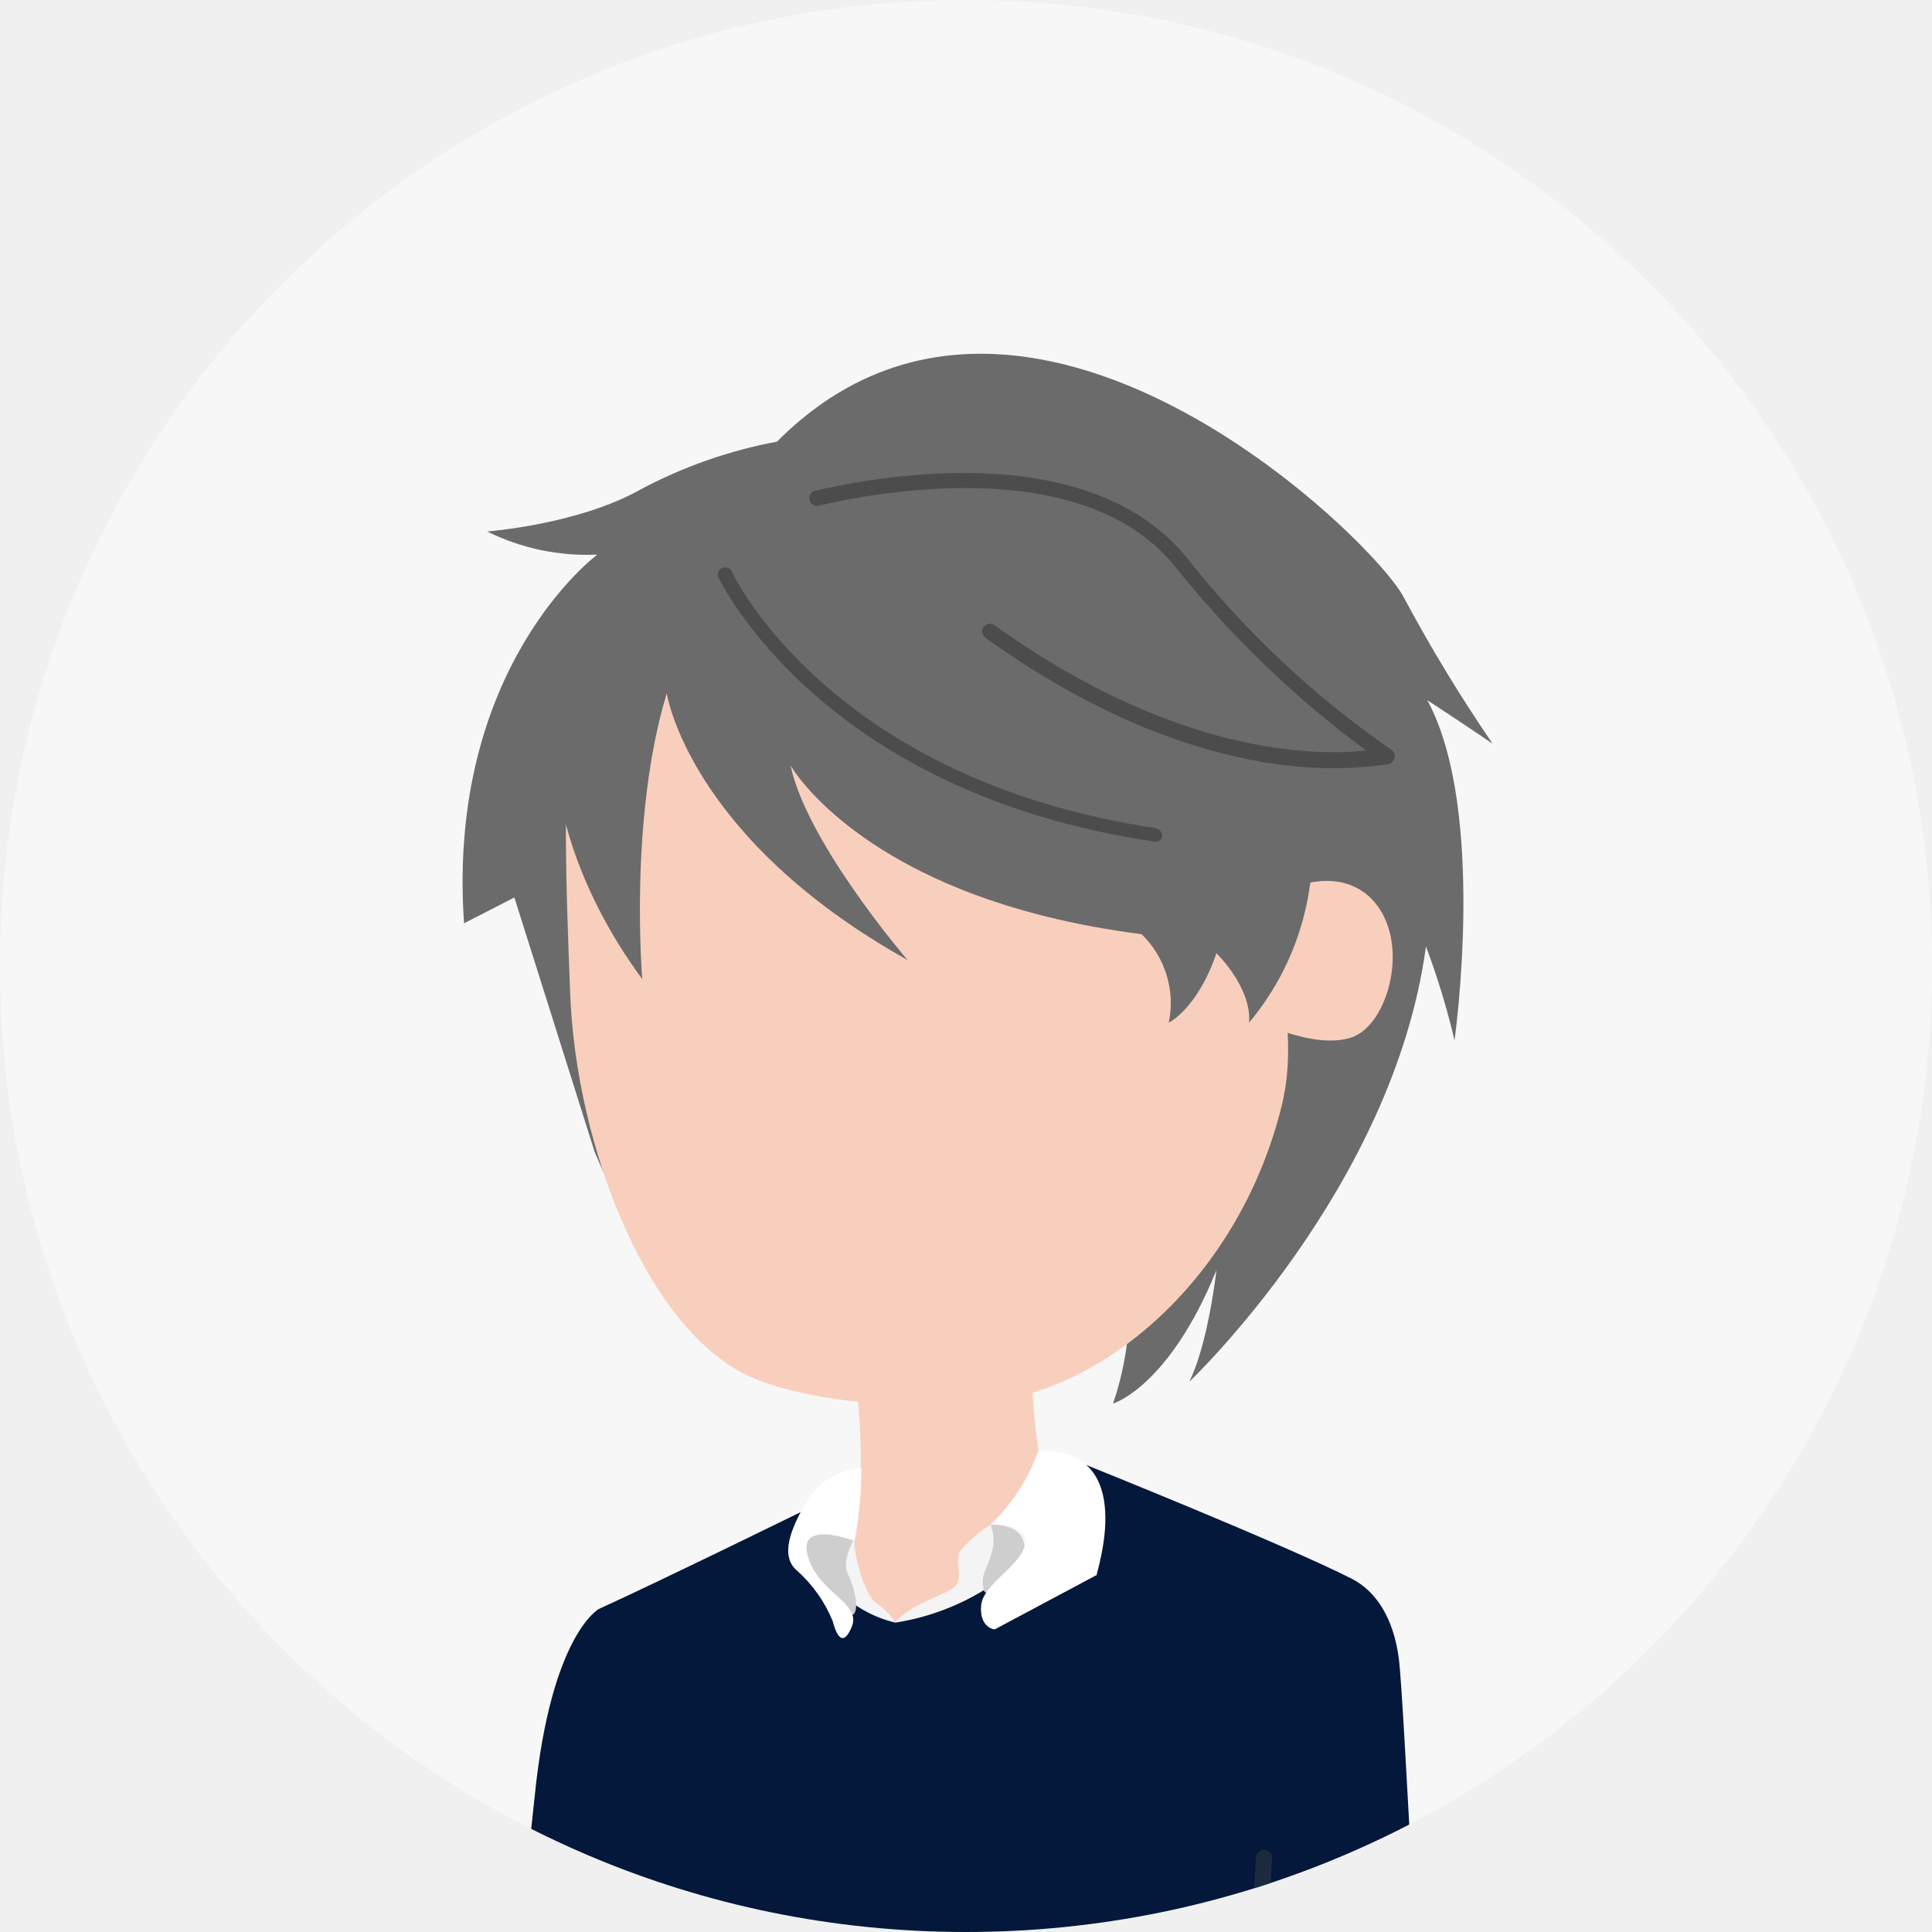
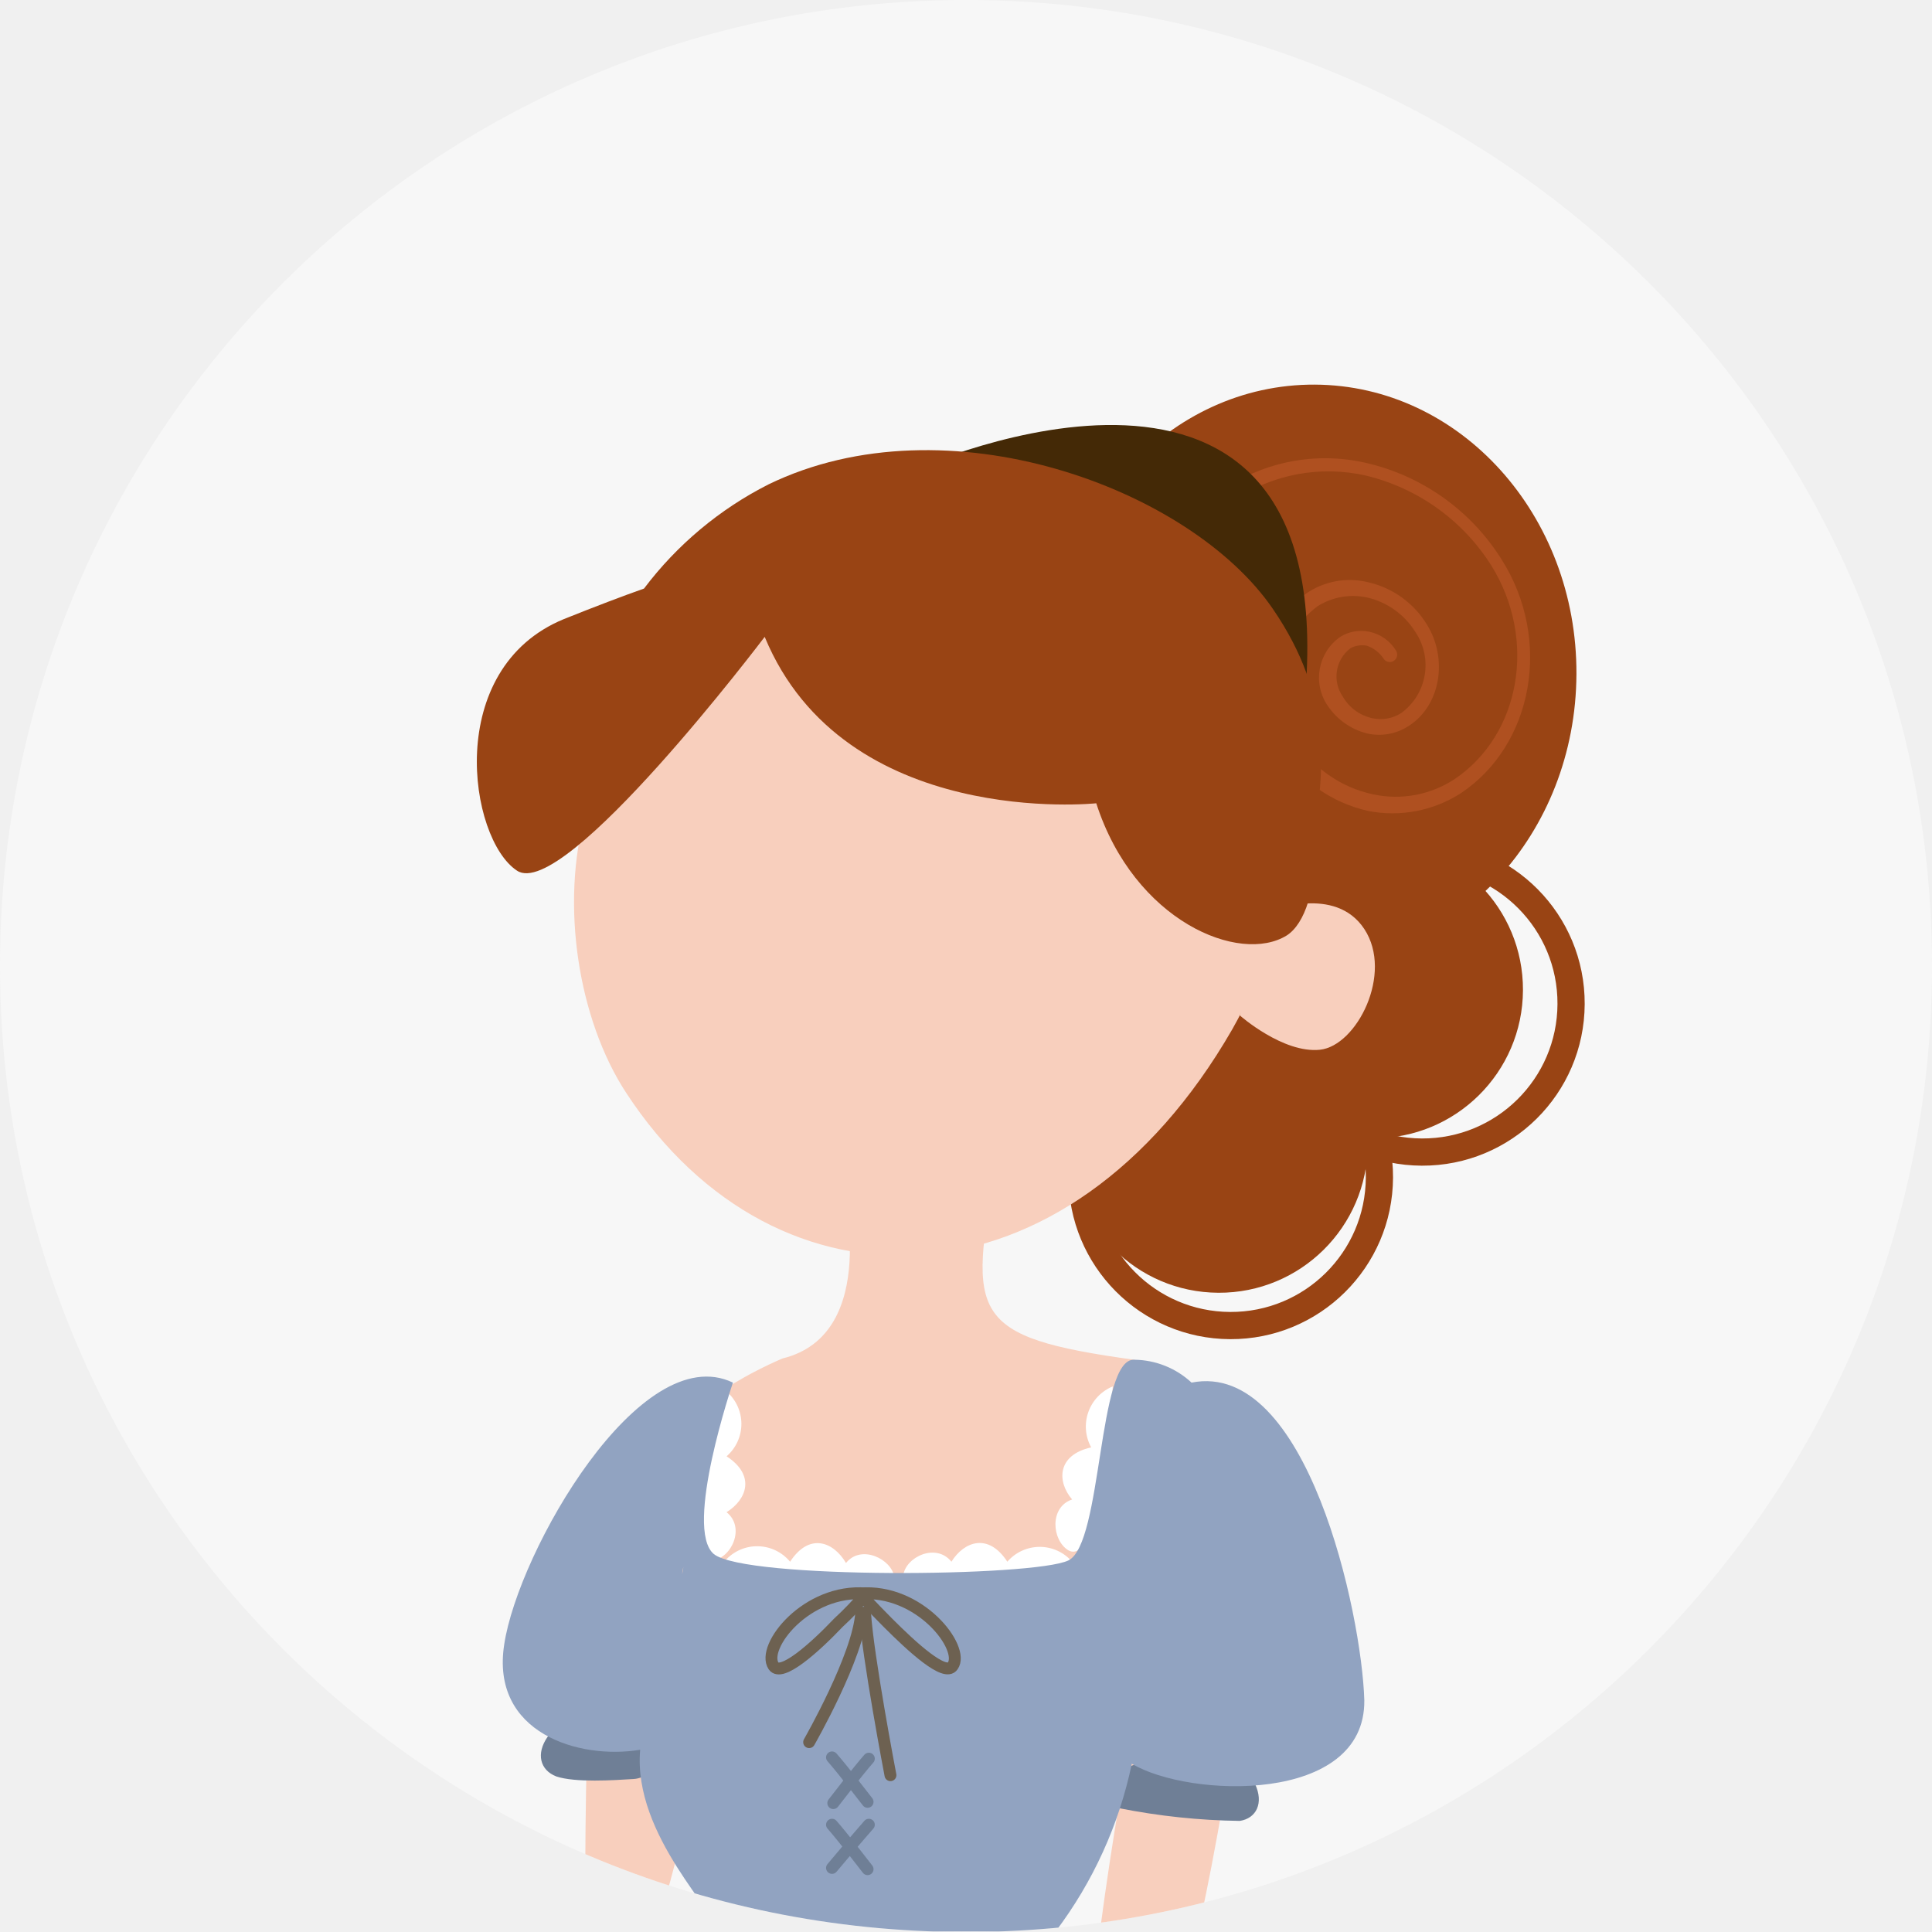
- <svg xmlns="http://www.w3.org/2000/svg" viewBox="5610 1374 142 142">
+ <svg xmlns="http://www.w3.org/2000/svg" viewBox="9690 1374 142 142">
  <defs>
    <style>
      .cls-1 {
        fill: #f7f7f7;
      }

      .cls-2 {
        clip-path: url(#clip-path);
      }

      .cls-3 {
        fill: #f8cfbd;
      }

      .cls-4 {
-         fill: #f4f4f4;
+         fill: #fff;
      }

      .cls-5 {
-         fill: #6b6b6b;
+         fill: #6f7f96;
      }

      .cls-6 {
-         fill: #4c4c4c;
+         fill: #91a3c1;
      }

-       .cls-7 {
-         fill: #03183a;
+       .cls-11, .cls-7, .cls-8, .cls-9 {
+         fill: none;
+         stroke-miterlimit: 10;
      }

-       .cls-8 {
-         fill: #cecece;
+       .cls-7, .cls-8 {
+         stroke: #6d6151;
+       }
+ 
+       .cls-7, .cls-8, .cls-9 {
+         stroke-width: 0.873px;
+       }
+ 
+       .cls-8, .cls-9 {
+         stroke-linecap: round;
      }

      .cls-9 {
-         fill: #fff;
+         stroke: #6f7f96;
      }

      .cls-10 {
-         fill: #1d2a3d;
+         fill: #994414;
+       }
+ 
+       .cls-11 {
+         stroke: #994414;
+         stroke-width: 2px;
+       }
+ 
+       .cls-12 {
+         fill: #af5020;
+       }
+ 
+       .cls-13 {
+         fill: #442906;
      }
    </style>
    <clipPath id="clip-path">
-       <circle id="楕円形_17" data-name="楕円形 17" class="cls-1" cx="71" cy="71" r="71" transform="translate(1019 1366)" />
+       <circle id="楕円形_95" data-name="楕円形 95" class="cls-1" cx="71" cy="71" r="71" transform="translate(1019 1366)" />
    </clipPath>
  </defs>
-   <g id="マスクグループ_7" data-name="マスクグループ 7" class="cls-2" transform="translate(4591 8)">
-     <circle id="楕円形_30" data-name="楕円形 30" class="cls-1" cx="71" cy="71" r="71" transform="translate(1019 1366)" />
-     <g id="グループ化_134" data-name="グループ化 134" transform="translate(1053.206 1391.962)">
-       <path id="パス_216" data-name="パス 216" class="cls-3" d="M28.1,71.7s2.4,11.6-.4,17.5c0,0,4.2,10.8,16.7.8,0,0-3.8-10.4-2.5-19.9Z" />
-       <path id="パス_217" data-name="パス 217" class="cls-4" d="M70.9,133c-.7-6.6-1.9-34.2-2.3-37.1-.4-3-1.7-5.1-3.4-5.8-1.7-.6-8.5-2.9-11.7-4a42.368,42.368,0,0,1-7.9-4.4s-.3,1.3-.7,3.4l-6.3,1A9.62,9.62,0,0,0,36.4,88c-.5.9.2,1.7-.3,2.5-.4.7-3.5,1.4-4.5,2.8A5.022,5.022,0,0,0,30.4,92c-1.1-.5-1.9-4-1.8-4.7.1-.4-3.1.6-3.1.6a2.5,2.5,0,0,0-.8.4c.1-2,.2-3.2.2-3.2s-7.1,4.7-9.4,5.4c-2.4.8-4.1,1.5-5.5,1.8,0,0-3.5,1.9-4.7,13.7S1.4,135.4.8,138.4c0,.1,0-.4-.1.6H71.4C71.2,136,71.1,134.5,70.9,133Z" />
-       <path id="パス_218" data-name="パス 218" class="cls-5" d="M9.5,58.7s3.1,7.5,6.5,12,32.8-.6,32.8-.6a22.279,22.279,0,0,1-1.2,7.1s4.1-1.2,7.6-9.8c0,0-.6,5.4-2,8.2,0,0,15-14.2,17.4-32a56.234,56.234,0,0,1,2.1,6.9s2.4-16.9-2-25c0,0,2.6,1.7,4.8,3.2A115.457,115.457,0,0,1,69,18C67,13.9,41-11.7,22.9,6.5a34.845,34.845,0,0,0-10,3.5C8.3,12.6,1.6,13.1,1.6,13.1a16.459,16.459,0,0,0,8.1,1.7S-1.4,23-.1,41.9L3.6,40Z" />
-       <path id="パス_219" data-name="パス 219" class="cls-3" d="M58.7,40.3s4.7-3.2,7.8-.3c3.1,3,1.4,9.4-1.4,10.3s-7-1.3-7-1.3Z" />
-       <path id="パス_220" data-name="パス 220" class="cls-3" d="M7.9,24c-.8,7.6-.5,15.3-.2,23,.4,11.3,5.8,25.5,13.9,28.5C26.3,77.3,34,77.7,39,77c8.6-1.2,18-9.5,21-21.7,1.5-6.1-1-12.4-1.8-18.6C58.1,36.7,56,21,42,18,27.9,14.9,12,16.8,7.9,24Z" />
-       <path id="パス_221" data-name="パス 221" class="cls-5" d="M6.9,32.3S7.6,38.7,13,46c0,0-1-11.8,1.8-21,0,0,1.6,10.6,17.7,19.6,0,0-7.4-8.6-8.6-14.3,0,0,5.5,9.8,25.8,12.4a7.058,7.058,0,0,1,2,6.5s2.1-1,3.5-5.1c0,0,2.6,2.5,2.4,5.1A19.961,19.961,0,0,0,61,29.4C56.7,17.8,43.4,2.6,20.3,9.6,20.3,9.6,3.7,16.8,6.9,32.3Z" />
-       <path id="パス_222" data-name="パス 222" class="cls-6" d="M63.8,30.5c-5,0-14.2-1.4-25.6-9.6a.57.57,0,0,1,.7-.9c13.4,9.6,23.7,9.6,27.3,9.2A75.111,75.111,0,0,1,52.1,15.6C44.5,6.3,26.2,11.2,26,11.2a.57.57,0,1,1-.3-1.1c.8-.1,19.2-5,27.3,4.9A69.469,69.469,0,0,0,68,29.1a.6.6,0,0,1,.3.6.664.664,0,0,1-.4.5A29.508,29.508,0,0,1,63.8,30.5Z" />
-       <path id="パス_223" data-name="パス 223" class="cls-6" d="M50.7,35.9h0C26,32.3,18.7,16.6,18.6,16.5a.539.539,0,1,1,1-.4c.1.2,7.2,15.2,31.1,18.8a.56.56,0,0,1,.5.6A.458.458,0,0,1,50.7,35.9Z" />
-       <path id="パス_224" data-name="パス 224" class="cls-7" d="M70.9,133c-.7-6.6-1.9-34.2-2.3-37.1-.4-3-1.7-4.9-3.4-5.8-4.9-2.5-19.6-8.4-19.6-8.4a17.774,17.774,0,0,1-14,11.6,8.867,8.867,0,0,1-6.8-8.2s-10.6,5.2-15,7.2c0,0-3.5,1.9-4.7,13.7S1.2,135.4.6,138.4c0,.1,0-.4-.1.6H71.2A42.344,42.344,0,0,0,70.9,133Z" />
-       <path id="パス_225" data-name="パス 225" class="cls-8" d="M38.6,86.1a3.087,3.087,0,0,1,.1,2c-.3,1.2-.9,1.7-.6,2.8.3,1,3.1-1.4,3-3.2C40.9,85.9,38.6,86.1,38.6,86.1Z" />
-       <path id="パス_226" data-name="パス 226" class="cls-9" d="M42.1,80.7a14.115,14.115,0,0,1-3.5,5.4s3-.1,2.5,1.6c-.5,1.6-3.1,2.8-3.2,4.4s1,1.7,1,1.7l7.5-4C46.3,89.8,49.6,80.4,42.1,80.7Z" />
-       <path id="パス_227" data-name="パス 227" class="cls-8" d="M28.7,86.9s-1.1,1.8-.6,2.8.8,2.4.5,2.9-1.2-.5-1.2-.7-2.3-2.2-2.7-2.7c-.8-1,.3-2,.8-2.3C26.2,86.5,28.7,86.9,28.7,86.9Z" />
-       <path id="パス_228" data-name="パス 228" class="cls-9" d="M29.1,81.9a27.7,27.7,0,0,1-.5,5.4s-4.6-1.8-3.3,1.5c.9,2.4,3.8,3.1,3.1,4.8s-1.2.4-1.4-.4a10.072,10.072,0,0,0-2.6-3.7c-1.1-.9-.8-2.5.5-4.8A5.253,5.253,0,0,1,29.1,81.9Z" />
-       <path id="パス_229" data-name="パス 229" class="cls-10" d="M10.6,138.6h-.1a.752.752,0,0,1-.5-.7c1.4-6.1-1-22.3-1-22.5a.752.752,0,0,1,.5-.7c.3-.1.6.2.7.5.1.7,2.4,16.5,1,22.9A.56.56,0,0,1,10.6,138.6Z" />
-       <path id="パス_230" data-name="パス 230" class="cls-10" d="M59.3,138.8a.634.634,0,0,1-.6-.5c-1.8-10.7-.6-27.5-.6-27.7a.6.6,0,0,1,1.2,0c0,.2-1.3,16.9.6,27.4.1.3-.2.6-.5.7C59.4,138.8,59.4,138.8,59.3,138.8Z" />
+   <g id="マスクグループ_25" data-name="マスクグループ 25" class="cls-2" transform="translate(8671 8)">
+     <circle id="楕円形_89" data-name="楕円形 89" class="cls-1" cx="71" cy="71" r="71" transform="translate(1019 1366)" />
+     <g id="グループ化_403" data-name="グループ化 403" transform="translate(1054.046 1394.182)">
+       <path id="パス_704" data-name="パス 704" class="cls-3" d="M11.587,81.5C8.132,87.756,8.6,118.944,8.6,118.944h5.136S18.87,104,16.442,96.253C14.108,89.157,11.587,81.5,11.587,81.5Z" transform="translate(-0.607 -5.261)" />
+       <path id="パス_705" data-name="パス 705" class="cls-3" d="M58.158,80.3c5.042,8.777-1.868,38.658-1.868,38.658l-7.19-.093C52.648,92.065,58.158,80.3,58.158,80.3Z" transform="translate(-3.291 -5.181)" />
+       <path id="パス_706" data-name="パス 706" class="cls-3" d="M27.814,62.807S30.709,73.826,23.425,75.6a30.8,30.8,0,0,0-3.642,1.868c-1.868,1.027-7.657,22.41-5.322,22.6,1.214.093,25.212,8.31,34.269,1.774,2.895-2.054,3.081-25.772.56-26.145C37.058,74.012,37.152,72.425,39.113,61.5Z" transform="translate(-0.961 -3.936)" />
+       <path id="パス_707" data-name="パス 707" class="cls-4" d="M19.554,79.2a3.145,3.145,0,0,1,0,4.762c2.148,1.4,1.494,3.175,0,4.109,1.4,1.121.374,3.362-1.027,3.548C15.726,92.179,19.554,79.2,19.554,79.2Z" transform="translate(-1.198 -5.108)" />
+       <path id="パス_708" data-name="パス 708" class="cls-4" d="M49.8,78.8a3.188,3.188,0,0,0-1.587,4.482c-2.521.56-2.521,2.521-1.4,3.828-1.681.56-1.494,2.988-.28,3.735C49.054,92.246,49.8,78.8,49.8,78.8Z" transform="translate(-3.059 -5.082)" />
+       <path id="パス_709" data-name="パス 709" class="cls-4" d="M19.6,92.41a3.142,3.142,0,0,1,4.762.093c1.4-2.148,3.175-1.494,4.109.093,1.121-1.4,3.362-.28,3.548,1.027C32.486,96.331,19.6,92.41,19.6,92.41Z" transform="translate(-1.337 -5.899)" />
+       <path id="パス_710" data-name="パス 710" class="cls-4" d="M46.018,92.5a3.145,3.145,0,0,0-4.762,0c-1.4-2.148-3.175-1.494-4.109,0-1.121-1.4-3.362-.374-3.548,1.027C33.132,96.331,46.018,92.5,46.018,92.5Z" transform="translate(-2.264 -5.898)" />
+       <path id="パス_711" data-name="パス 711" class="cls-5" d="M5.566,106.377c-.84,1.214-.56,2.428.654,2.895,1.4.467,4.2.28,5.7.187,1.587-.093,4.015-2.895,2.148-2.988C12.289,106.377,6.126,105.63,5.566,106.377Z" transform="translate(-0.376 -6.887)" />
+       <path id="パス_712" data-name="パス 712" class="cls-5" d="M60.545,109.993c.654,1.4.093,2.521-1.121,2.708a48.543,48.543,0,0,1-8.871-.934c-1.587-.373,0-3.455,1.774-3.268S60.171,109.153,60.545,109.993Z" transform="translate(-3.344 -7.049)" />
+       <path id="パス_713" data-name="パス 713" class="cls-6" d="M52.709,78.381a6.281,6.281,0,0,0-4.2-1.681c-2.708-.187-2.334,13.54-4.856,14.753s-23.718,1.4-26.052-.467C15.358,89.119,19,78.381,19,78.381,12.184,75.112,3.219,90.8,2.192,97.616c-1.027,6.536,5.509,8.5,9.991,7.75-.56,6.35,5.883,12.139,5.6,13.353,0,.093,2.988,0,2.988,0H42.718a30.976,30.976,0,0,0,5.6-12.326c4.2,2.521,17.181,2.988,17.088-4.669C65.221,95.375,61.206,76.7,52.709,78.381ZM15.265,92.48a3.3,3.3,0,0,1,.093-.56A3.3,3.3,0,0,1,15.265,92.48Z" transform="translate(-0.177 -4.943)" />
+       <g id="グループ化_400" data-name="グループ化 400" transform="translate(21.654 88.916)">
+         <path id="パス_714" data-name="パス 714" class="cls-7" d="M30.205,95.1c-4.389-.373-7.75,3.922-6.816,5.322.56.84,2.988-1.307,4.762-3.175A23.737,23.737,0,0,0,30.205,95.1Z" transform="translate(-23.232 -95.075)" />
+         <path id="パス_715" data-name="パス 715" class="cls-7" d="M30.2,95.1c4.389-.374,7.75,4.015,6.816,5.322-.56.84-2.988-1.4-4.762-3.175C31.134,96.126,30.2,95.1,30.2,95.1Z" transform="translate(-23.694 -95.075)" />
+         <path id="パス_716" data-name="パス 716" class="cls-8" d="M30.028,96.6c-.187,3.175-3.828,9.524-3.828,9.524" transform="translate(-23.429 -95.176)" />
+         <path id="パス_717" data-name="パス 717" class="cls-8" d="M30.6,96.6c.187,3.175,1.868,11.952,1.868,11.952" transform="translate(-23.72 -95.176)" />
+       </g>
+       <g id="グループ化_401" data-name="グループ化 401" transform="translate(26.106 100.984)">
+         <path id="パス_718" data-name="パス 718" class="cls-9" d="M28,108c.747.84,2.615,3.268,2.615,3.268" transform="translate(-28 -108)" />
+         <path id="パス_719" data-name="パス 719" class="cls-9" d="M30.715,108.1c-.747.84-2.615,3.268-2.615,3.268" transform="translate(-28.007 -108.007)" />
+       </g>
+       <g id="グループ化_402" data-name="グループ化 402" transform="translate(26.106 105.933)">
+         <path id="パス_720" data-name="パス 720" class="cls-9" d="M28,113.3c.747.84,2.615,3.268,2.615,3.268" transform="translate(-28 -113.3)" />
+         <path id="パス_721" data-name="パス 721" class="cls-9" d="M30.708,113.3c-.747.84-2.708,3.175-2.708,3.175" transform="translate(-28 -113.3)" />
+       </g>
+       <ellipse id="楕円形_90" data-name="楕円形 90" class="cls-10" cx="21.196" cy="19.329" rx="21.196" ry="19.329" transform="translate(42.069 42.393) rotate(-89.746)" />
+       <circle id="楕円形_91" data-name="楕円形 91" class="cls-11" cx="10.925" cy="10.925" r="10.925" transform="translate(58.529 56.446) rotate(-89.746)" />
+       <circle id="楕円形_92" data-name="楕円形 92" class="cls-11" cx="10.925" cy="10.925" r="10.925" transform="translate(44.442 69.197) rotate(-89.746)" />
+       <circle id="楕円形_93" data-name="楕円形 93" class="cls-10" cx="10.925" cy="10.925" r="10.925" transform="translate(54.992 55.429) rotate(-89.746)" />
+       <circle id="楕円形_94" data-name="楕円形 94" class="cls-10" cx="10.925" cy="10.925" r="10.925" transform="translate(43.582 66.786) rotate(-89.746)" />
+       <path id="パス_722" data-name="パス 722" class="cls-12" d="M54.039,34.742a.514.514,0,0,1-.467-.28c-5.7-9.058-3.642-20.916,4.669-26.425A13.353,13.353,0,0,1,68.7,6.076a15.977,15.977,0,0,1,9.991,7.1c3.735,5.883,2.334,13.633-2.988,17.181a9.281,9.281,0,0,1-6.816,1.307,10.311,10.311,0,0,1-6.536-4.669c-2.428-3.828-1.494-8.964,1.961-11.3a5.648,5.648,0,0,1,4.575-.84,6.817,6.817,0,0,1,4.3,3.081c1.587,2.521,1.027,5.976-1.307,7.47a3.962,3.962,0,0,1-3.081.56A4.94,4.94,0,0,1,65.9,23.911a3.654,3.654,0,0,1,.934-5.042,2.9,2.9,0,0,1,2.148-.374,3,3,0,0,1,1.961,1.4.544.544,0,1,1-.934.56,2.39,2.39,0,0,0-1.214-.934,1.781,1.781,0,0,0-1.214.187,2.6,2.6,0,0,0-.56,3.548,3.318,3.318,0,0,0,2.148,1.587,2.82,2.82,0,0,0,2.148-.374,4.357,4.357,0,0,0,1.027-5.976,5.651,5.651,0,0,0-3.548-2.521,4.89,4.89,0,0,0-3.642.654,7.205,7.205,0,0,0-1.681,9.711,8.915,8.915,0,0,0,5.789,4.109,7.869,7.869,0,0,0,5.976-1.121c4.856-3.268,6.069-10.271,2.708-15.687A15.061,15.061,0,0,0,68.7,7.01a12.429,12.429,0,0,0-9.618,1.774c-7.75,5.229-9.711,16.341-4.3,24.931a.489.489,0,0,1-.187.747C54.319,34.742,54.225,34.742,54.039,34.742Z" transform="translate(-3.374 -0.242)" />
+       <path id="パス_723" data-name="パス 723" class="cls-13" d="M34.6,6.37S66.161-7.917,63.173,23.458Z" transform="translate(-2.331 -0.069)" />
+       <path id="パス_724" data-name="パス 724" class="cls-3" d="M62.341,41.359s4.762-1.961,6.91,1.307-.56,8.591-3.268,8.871S60.1,49.015,60.1,49.015Z" transform="translate(-4.02 -2.563)" />
+       <path id="パス_725" data-name="パス 725" class="cls-3" d="M14.142,16.245c-3.922,1.4-4.669,12.7-5.6,16.061-1.868,6.63-.56,15.127,2.988,20.543C22.64,69.843,44.023,69.1,56.068,48.18c4.762-8.31,3.828-17.275-1.681-24S41.221,12.137,31.977,12.7A65.108,65.108,0,0,0,14.142,16.245Z" transform="translate(-0.548 -0.701)" />
+       <path id="パス_726" data-name="パス 726" class="cls-10" d="M58.55,16.772c-6.069-8.871-24-15.5-37.07-9.151a26.424,26.424,0,0,0-9.151,7.657q-2.381.84-5.883,2.241c-8.871,3.642-7,16.154-3.455,18.489C6.446,38.342,21.2,18.827,21.2,18.827,27.082,33.02,45.57,31.059,45.57,31.059c2.8,8.684,10.552,11.859,14.006,9.711,1.307-.84,2.241-3.455,1.961-7C62.285,28.724,63.032,23.309,58.55,16.772Z" transform="translate(-0.042 -0.201)" />
    </g>
  </g>
</svg>
